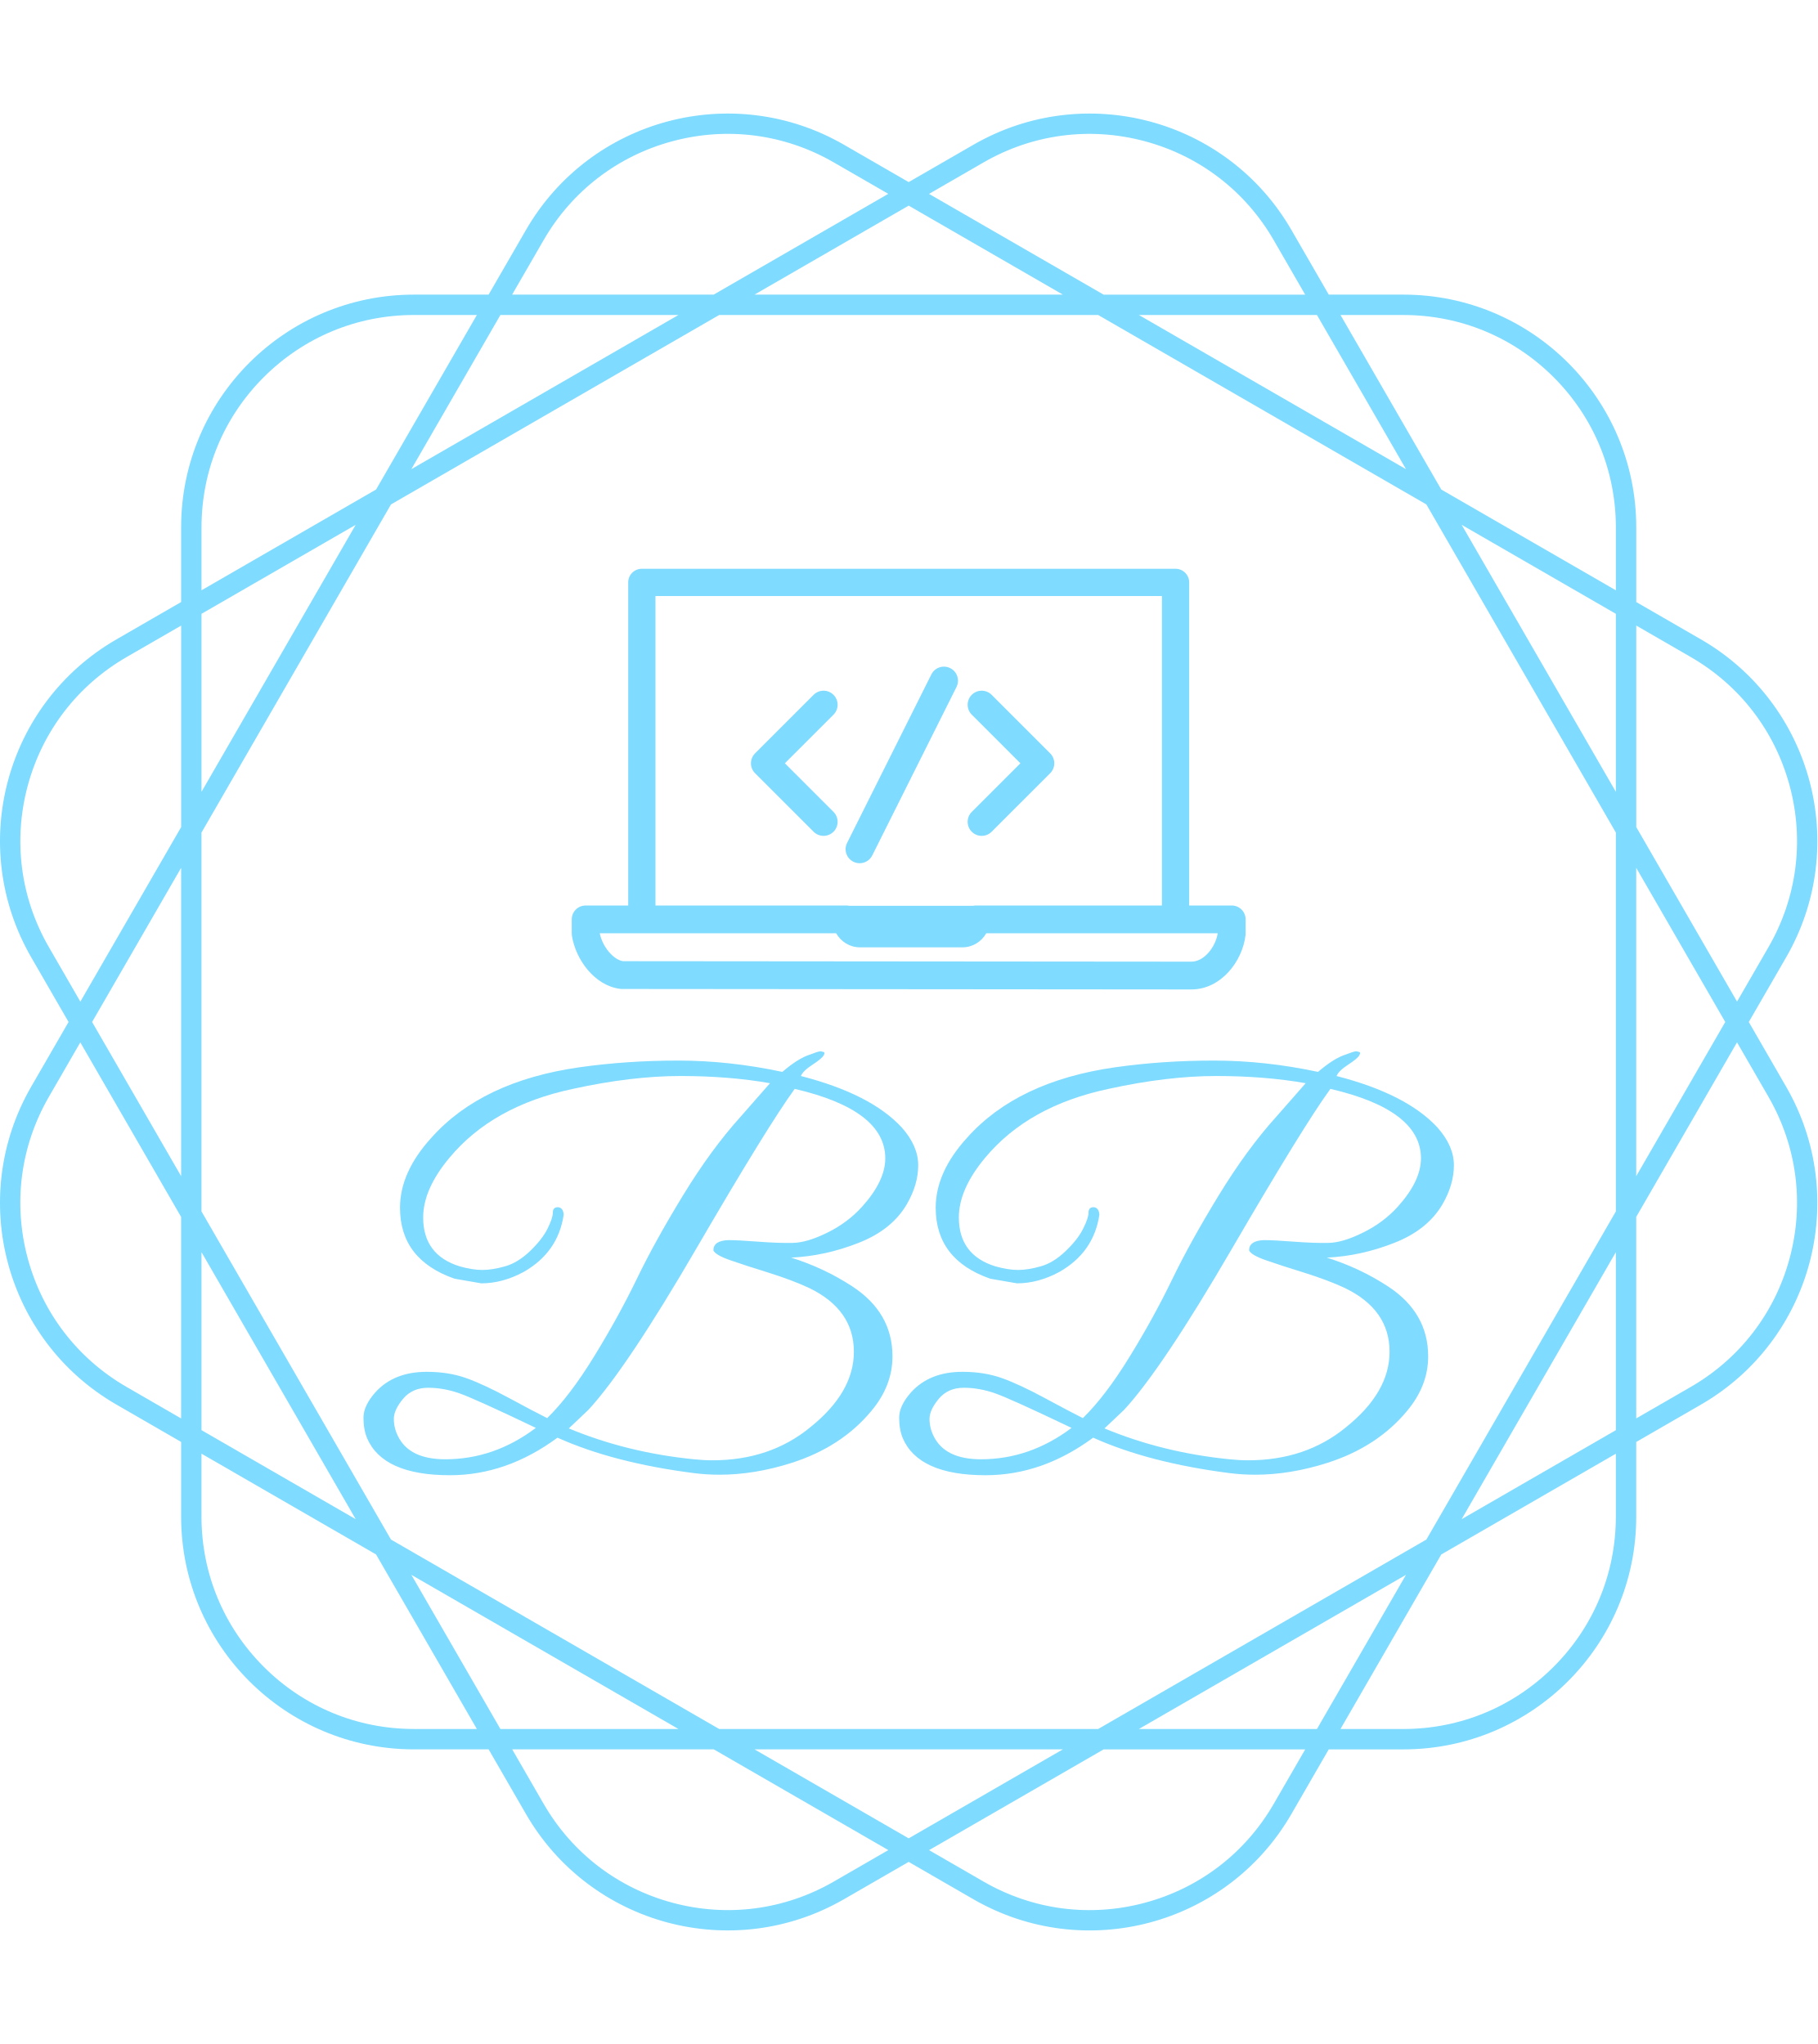
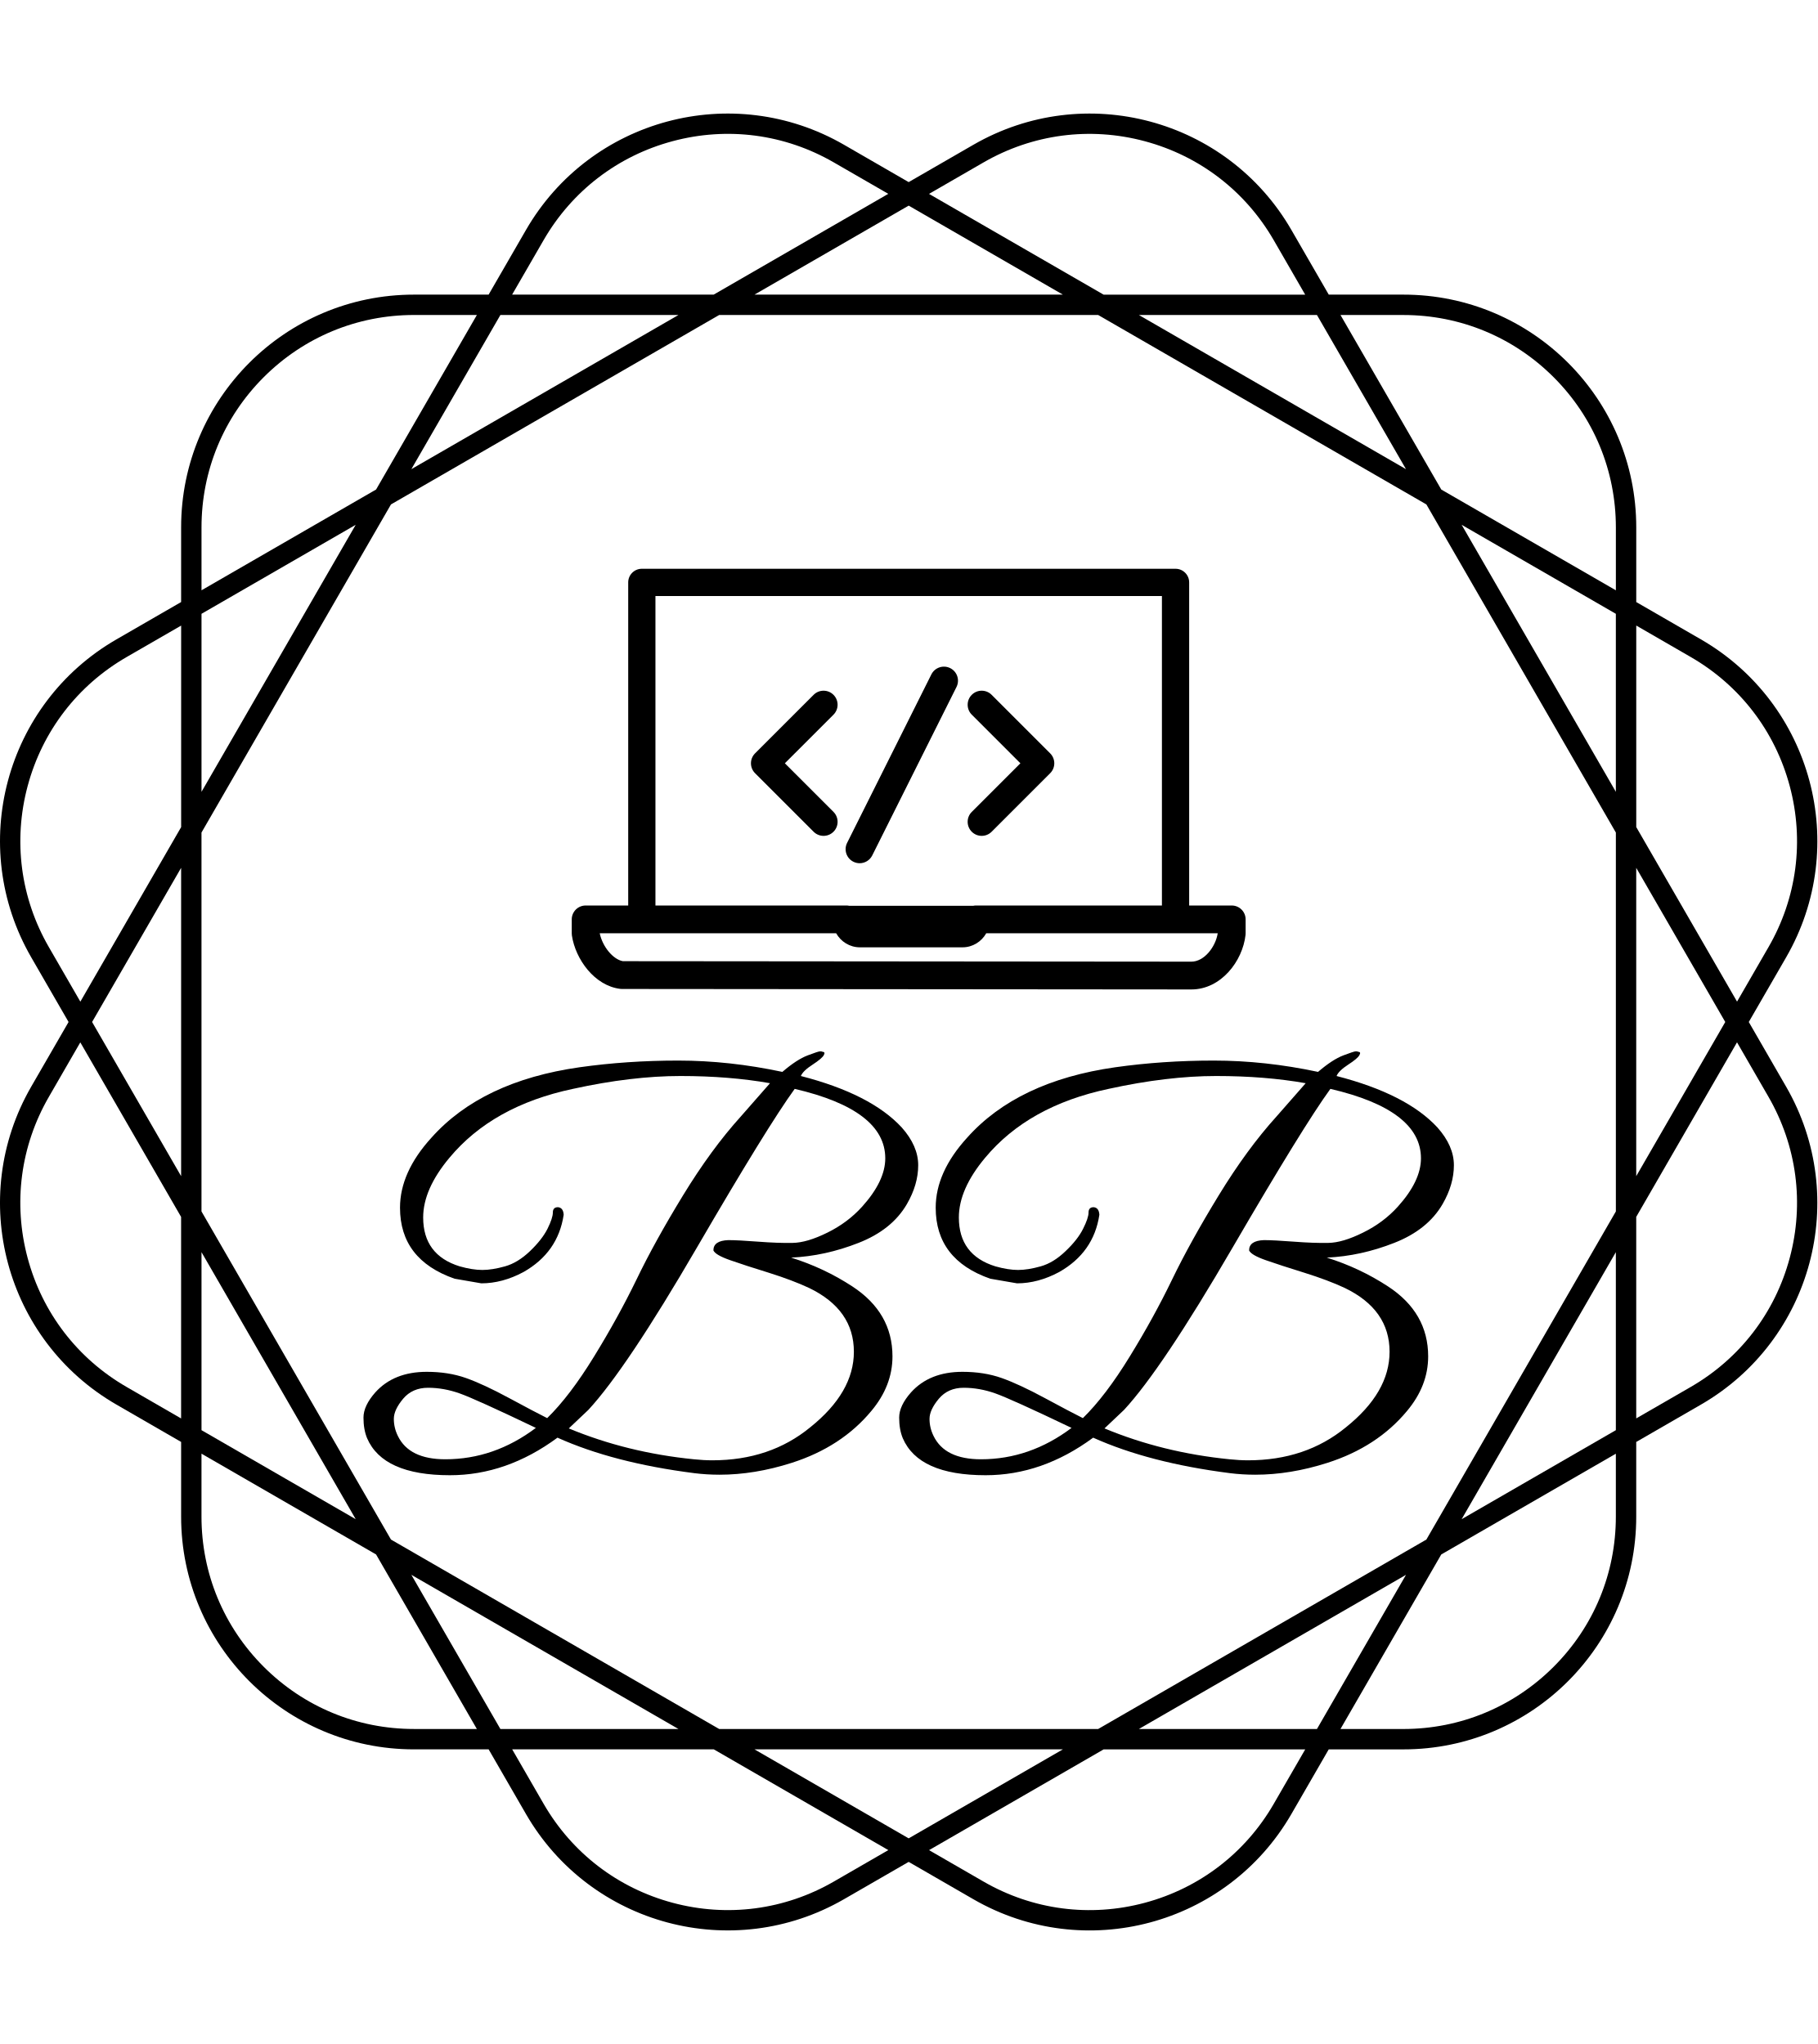
<svg xmlns="http://www.w3.org/2000/svg" version="1.1" width="1000" height="1125" viewBox="0 0 1000 1125">
  <g transform="matrix(1,0,0,1,0.001100854,0)">
    <svg viewBox="0 0 320 360" data-background-color="#ffffff" preserveAspectRatio="xMidYMid meet" height="1125" width="1000">
      <g id="tight-bounds" transform="matrix(1,0,0,1,0.0001035353,0)">
        <svg viewBox="0 0 320 360" height="360" width="320">
          <g>
            <svg />
          </g>
          <g>
            <svg viewBox="0 0 320 360" height="360" width="320">
              <g>
-                 <path d="M307.925 179.999l6.575-11.387c11.322-19.607 4.604-44.679-15.003-56.001l-11.387-6.575v-13.151c0-22.639-18.354-40.994-40.994-40.994h-13.151l-6.575-11.387c-11.322-19.607-36.393-26.325-56.001-15.003l-11.39 6.572-11.387-6.576c-19.607-11.318-44.679-4.6-56.001 15.007l-6.575 11.387h-13.151c-22.639 0-40.994 18.354-40.994 40.994v13.151l-11.387 6.575c-19.607 11.322-26.325 36.393-15.003 56.001l6.572 11.387-6.576 11.387c-11.318 19.607-4.6 44.679 15.007 56l11.387 6.576v13.15c0 22.639 18.354 40.994 40.994 40.994h13.151l6.575 11.387c11.322 19.607 36.393 26.325 56.001 15.003l11.387-6.571 11.387 6.575c19.607 11.322 44.679 4.604 56-15.003l6.576-11.387h13.15c22.639 0 40.994-18.354 40.994-40.994v-13.151l11.387-6.575c19.607-11.322 26.325-36.393 15.003-56.001zM297.702 115.716c8.655 4.996 14.842 13.062 17.428 22.713 2.586 9.65 1.261 19.734-3.735 28.384l-5.538 9.596-17.747-30.74v-35.494zM251.155 271.155l-57.791 33.365h-66.731l-57.791-33.365-33.365-57.791v-66.731l33.365-57.791 57.791-33.365h66.731l57.791 33.365 33.365 57.791v66.731zM284.517 220.539v31.351l-27.151 15.676zM247.566 277.366l-15.676 27.151h-31.351zM187.15 308.106l-27.151 15.676-27.151-15.676zM119.459 304.517h-31.352l-15.676-27.151zM62.632 267.566l-27.151-15.676v-31.351zM31.891 207.15l-15.675-27.151 15.675-27.151zM35.481 139.459v-31.352l27.151-15.676zM72.431 82.632l15.676-27.151h31.352zM132.848 51.891l27.151-15.675 27.151 15.675zM200.539 55.481h31.351l15.676 27.151zM257.366 92.431l27.151 15.676v31.352zM288.106 152.848l15.676 27.151-15.676 27.151zM247.112 55.481c9.992 0 19.384 3.889 26.452 10.956 7.063 7.063 10.956 16.46 10.957 26.452v11.079l-30.741-17.747-17.747-30.74zM173.18 28.606c8.655-4.996 18.735-6.322 28.385-3.735 9.65 2.586 17.716 8.777 22.712 17.428l5.538 9.596h-35.494l-30.741-17.747zM95.716 42.295c4.996-8.655 13.062-14.842 22.713-17.428 9.65-2.586 19.734-1.261 28.384 3.736l9.596 5.537-30.74 17.747h-35.494zM35.481 92.885c0-9.992 3.889-19.384 10.956-26.452 7.063-7.063 16.46-10.956 26.452-10.956h11.079l-17.747 30.74-30.74 17.747zM8.606 166.817c-4.996-8.655-6.322-18.735-3.735-28.385 2.586-9.65 8.777-17.716 17.428-22.712l9.596-5.538v35.495l-17.747 30.74zM22.295 244.281c-8.655-4.996-14.842-13.062-17.428-22.712-2.586-9.65-1.261-19.734 3.736-28.385l5.537-9.596 17.747 30.74v35.495zM72.885 304.517c-9.992 0-19.384-3.889-26.452-10.957-7.063-7.063-10.956-16.46-10.956-26.451v-11.08l30.74 17.747 17.747 30.741zM146.817 331.391c-8.655 4.996-18.735 6.322-28.385 3.735-9.65-2.586-17.716-8.777-22.712-17.428l-5.538-9.596h35.495l30.74 17.747zM224.281 317.702c-4.996 8.655-13.062 14.842-22.712 17.428-9.65 2.586-19.734 1.261-28.385-3.735l-9.596-5.538 30.74-17.747h35.495zM284.517 267.112c0 9.992-3.889 19.384-10.957 26.452-7.063 7.063-16.46 10.956-26.451 10.957h-11.08l17.747-30.741 30.741-17.747zM315.13 221.565c-2.586 9.65-8.777 17.716-17.428 22.712l-9.596 5.538v-35.494l17.747-30.741 5.538 9.596c4.996 8.658 6.326 18.739 3.739 28.389z" fill="#7fdbff" fill-rule="nonzero" stroke="none" stroke-width="1" stroke-linecap="butt" stroke-linejoin="miter" stroke-miterlimit="10" stroke-dasharray="" stroke-dashoffset="0" font-family="none" font-weight="none" font-size="none" text-anchor="none" style="mix-blend-mode: normal" data-fill-palette-color="tertiary" />
+                 <path d="M307.925 179.999l6.575-11.387c11.322-19.607 4.604-44.679-15.003-56.001l-11.387-6.575v-13.151c0-22.639-18.354-40.994-40.994-40.994h-13.151l-6.575-11.387c-11.322-19.607-36.393-26.325-56.001-15.003l-11.39 6.572-11.387-6.576c-19.607-11.318-44.679-4.6-56.001 15.007l-6.575 11.387h-13.151c-22.639 0-40.994 18.354-40.994 40.994v13.151l-11.387 6.575c-19.607 11.322-26.325 36.393-15.003 56.001l6.572 11.387-6.576 11.387c-11.318 19.607-4.6 44.679 15.007 56l11.387 6.576v13.15c0 22.639 18.354 40.994 40.994 40.994h13.151l6.575 11.387c11.322 19.607 36.393 26.325 56.001 15.003l11.387-6.571 11.387 6.575c19.607 11.322 44.679 4.604 56-15.003l6.576-11.387h13.15c22.639 0 40.994-18.354 40.994-40.994v-13.151l11.387-6.575c19.607-11.322 26.325-36.393 15.003-56.001zM297.702 115.716c8.655 4.996 14.842 13.062 17.428 22.713 2.586 9.65 1.261 19.734-3.735 28.384l-5.538 9.596-17.747-30.74v-35.494zM251.155 271.155l-57.791 33.365h-66.731l-57.791-33.365-33.365-57.791v-66.731l33.365-57.791 57.791-33.365h66.731l57.791 33.365 33.365 57.791v66.731zM284.517 220.539v31.351l-27.151 15.676zM247.566 277.366l-15.676 27.151h-31.351zM187.15 308.106l-27.151 15.676-27.151-15.676zM119.459 304.517h-31.352l-15.676-27.151zM62.632 267.566l-27.151-15.676v-31.351zM31.891 207.15l-15.675-27.151 15.675-27.151zM35.481 139.459v-31.352l27.151-15.676zM72.431 82.632l15.676-27.151h31.352zM132.848 51.891l27.151-15.675 27.151 15.675zM200.539 55.481h31.351l15.676 27.151zM257.366 92.431l27.151 15.676v31.352zM288.106 152.848l15.676 27.151-15.676 27.151zM247.112 55.481c9.992 0 19.384 3.889 26.452 10.956 7.063 7.063 10.956 16.46 10.957 26.452v11.079l-30.741-17.747-17.747-30.74zM173.18 28.606c8.655-4.996 18.735-6.322 28.385-3.735 9.65 2.586 17.716 8.777 22.712 17.428l5.538 9.596h-35.494l-30.741-17.747zM95.716 42.295c4.996-8.655 13.062-14.842 22.713-17.428 9.65-2.586 19.734-1.261 28.384 3.736l9.596 5.537-30.74 17.747h-35.494zM35.481 92.885c0-9.992 3.889-19.384 10.956-26.452 7.063-7.063 16.46-10.956 26.452-10.956h11.079l-17.747 30.74-30.74 17.747zM8.606 166.817c-4.996-8.655-6.322-18.735-3.735-28.385 2.586-9.65 8.777-17.716 17.428-22.712l9.596-5.538v35.495l-17.747 30.74zM22.295 244.281c-8.655-4.996-14.842-13.062-17.428-22.712-2.586-9.65-1.261-19.734 3.736-28.385l5.537-9.596 17.747 30.74v35.495zM72.885 304.517c-9.992 0-19.384-3.889-26.452-10.957-7.063-7.063-10.956-16.46-10.956-26.451v-11.08l30.74 17.747 17.747 30.741zM146.817 331.391c-8.655 4.996-18.735 6.322-28.385 3.735-9.65-2.586-17.716-8.777-22.712-17.428l-5.538-9.596h35.495l30.74 17.747zM224.281 317.702c-4.996 8.655-13.062 14.842-22.712 17.428-9.65 2.586-19.734 1.261-28.385-3.735l-9.596-5.538 30.74-17.747h35.495zM284.517 267.112c0 9.992-3.889 19.384-10.957 26.452-7.063 7.063-16.46 10.956-26.451 10.957h-11.08l17.747-30.741 30.741-17.747zM315.13 221.565c-2.586 9.65-8.777 17.716-17.428 22.712l-9.596 5.538v-35.494l17.747-30.741 5.538 9.596c4.996 8.658 6.326 18.739 3.739 28.389z" fill="#00000" fill-rule="nonzero" stroke="none" stroke-width="1" stroke-linecap="butt" stroke-linejoin="miter" stroke-miterlimit="10" stroke-dasharray="" stroke-dashoffset="0" font-family="none" font-weight="none" font-size="none" text-anchor="none" style="mix-blend-mode: normal" data-fill-palette-color="tertiary" />
              </g>
              <g transform="matrix(1,0,0,1,64,100.1755)">
                <svg viewBox="0 0 192 159.649" height="159.649" width="192">
                  <g>
                    <svg viewBox="0 0 192 159.649" height="159.649" width="192">
                      <g>
                        <svg viewBox="0 0 192 159.649" height="159.649" width="192">
                          <g transform="matrix(1,0,0,1,0,84.98728)">
                            <svg viewBox="0 0 192 74.662" height="74.662" width="192">
                              <g id="textblocktransform">
                                <svg viewBox="0 0 192 74.662" height="74.662" width="192" id="textblock">
                                  <g>
                                    <svg viewBox="0 0 192 74.662" height="74.662" width="192">
                                      <g transform="matrix(1,0,0,1,0,0)">
-                                         <svg width="192" viewBox="0.5 -39.25 105.95 41.2" height="74.662" data-palette-color="#7fdbff">
-                                           <path d="M51.9-9.6L51.9-9.6Q51.9-6.75 49.85-4.3L49.85-4.3Q46.95-0.8 42.1 0.75L42.1 0.75Q38.5 1.9 35.1 1.9L35.1 1.9Q33.85 1.9 32.65 1.75L32.65 1.75Q24.8 0.75 19.35-1.7L19.35-1.7Q14.4 1.95 8.9 1.95L8.9 1.95Q2.4 1.95 0.85-1.65L0.85-1.65Q0.5-2.5 0.5-3.65 0.5-4.8 1.65-6.1L1.65-6.1Q3.45-8.1 6.65-8.1L6.65-8.1Q8.75-8.1 10.45-7.5 12.15-6.9 14.65-5.55 17.15-4.2 18.35-3.6L18.35-3.6Q20.55-5.75 22.9-9.58 25.25-13.4 27.03-17.07 28.8-20.75 31.55-25.25 34.3-29.75 37.15-32.9L37.15-32.9 40-36.15Q36.05-36.85 31.3-36.85 26.55-36.85 20.85-35.6L20.85-35.6Q13.05-33.95 8.85-28.9L8.85-28.9Q6.3-25.85 6.3-23.1L6.3-23.1Q6.3-19.45 9.85-18.35L9.85-18.35Q11.1-18 12.05-18 13-18 14.25-18.35 15.5-18.7 16.68-19.83 17.85-20.95 18.38-22 18.9-23.05 18.9-23.58 18.9-24.1 19.4-24.1L19.4-24.1Q19.9-24.05 19.95-23.4L19.95-23.4 19.95-23.35Q19.4-19.7 16.05-17.8L16.05-17.8Q14-16.7 11.95-16.7L11.95-16.7 9.35-17.15Q4.05-19 4.05-24.05L4.05-24.05Q4.05-27.5 7.1-30.85L7.1-30.85Q12-36.35 21.5-37.7L21.5-37.7Q26.1-38.35 31.08-38.35 36.05-38.35 41.2-37.25L41.2-37.25Q42.6-38.45 43.65-38.85 44.7-39.25 44.88-39.25 45.05-39.25 45.1-39.2L45.1-39.2Q45.4-39.2 45.23-38.88 45.05-38.55 44.13-37.95 43.2-37.35 43-36.85L43-36.85Q49.8-35.1 52.8-31.85L52.8-31.85Q54.4-30.05 54.4-28.18 54.4-26.3 53.3-24.4L53.3-24.4Q51.85-21.9 48.6-20.63 45.35-19.35 42.05-19.2L42.05-19.2Q45.25-18.2 48-16.4L48-16.4Q51.9-13.85 51.9-9.6ZM34.4 0.5L34.4 0.5Q40 0.5 43.9-2.7L43.9-2.7Q48.15-6.1 48.15-10.05L48.15-10.05Q48.15-14.15 43.8-16.25L43.8-16.25Q42.2-17 39.88-17.73 37.55-18.45 36.13-18.95 34.7-19.45 34.5-19.9L34.5-19.9Q34.5-20.85 35.95-20.9L35.95-20.9Q36.9-20.9 38.85-20.75 40.8-20.6 42.2-20.63 43.6-20.65 45.58-21.63 47.55-22.6 48.95-24.15L48.95-24.15Q51.2-26.65 51.2-28.85L51.2-28.85Q51.2-33.55 42.4-35.6L42.4-35.6Q39.75-31.95 32.9-20.18 26.05-8.4 22.35-4.4L22.35-4.4 20.45-2.6Q26.1-0.25 32.6 0.4L32.6 0.4Q33.55 0.5 34.4 0.5ZM17.25-2.65L17.25-2.65Q11.4-5.45 9.85-6 8.3-6.55 6.78-6.55 5.25-6.55 4.35-5.48 3.45-4.4 3.45-3.53 3.45-2.65 3.85-1.85L3.85-1.85Q4.95 0.4 8.45 0.4L8.45 0.4Q13.2 0.4 17.25-2.65ZM103.95-9.6L103.95-9.6Q103.95-6.75 101.9-4.3L101.9-4.3Q99-0.8 94.15 0.75L94.15 0.75Q90.55 1.9 87.15 1.9L87.15 1.9Q85.9 1.9 84.7 1.75L84.7 1.75Q76.85 0.75 71.4-1.7L71.4-1.7Q66.45 1.95 60.95 1.95L60.95 1.95Q54.45 1.95 52.9-1.65L52.9-1.65Q52.55-2.5 52.55-3.65 52.55-4.8 53.7-6.1L53.7-6.1Q55.5-8.1 58.7-8.1L58.7-8.1Q60.8-8.1 62.5-7.5 64.2-6.9 66.7-5.55 69.2-4.2 70.4-3.6L70.4-3.6Q72.6-5.75 74.95-9.58 77.3-13.4 79.07-17.07 80.85-20.75 83.6-25.25 86.35-29.75 89.2-32.9L89.2-32.9 92.05-36.15Q88.1-36.85 83.35-36.85 78.6-36.85 72.9-35.6L72.9-35.6Q65.1-33.95 60.9-28.9L60.9-28.9Q58.35-25.85 58.35-23.1L58.35-23.1Q58.35-19.45 61.9-18.35L61.9-18.35Q63.15-18 64.1-18 65.05-18 66.3-18.35 67.55-18.7 68.72-19.83 69.9-20.95 70.42-22 70.95-23.05 70.95-23.58 70.95-24.1 71.45-24.1L71.45-24.1Q71.95-24.05 72-23.4L72-23.4 72-23.35Q71.45-19.7 68.1-17.8L68.1-17.8Q66.05-16.7 64-16.7L64-16.7 61.4-17.15Q56.1-19 56.1-24.05L56.1-24.05Q56.1-27.5 59.15-30.85L59.15-30.85Q64.05-36.35 73.55-37.7L73.55-37.7Q78.15-38.35 83.12-38.35 88.1-38.35 93.25-37.25L93.25-37.25Q94.65-38.45 95.7-38.85 96.75-39.25 96.92-39.25 97.1-39.25 97.15-39.2L97.15-39.2Q97.45-39.2 97.27-38.88 97.1-38.55 96.17-37.95 95.25-37.35 95.05-36.85L95.05-36.85Q101.85-35.1 104.85-31.85L104.85-31.85Q106.45-30.05 106.45-28.18 106.45-26.3 105.35-24.4L105.35-24.4Q103.9-21.9 100.65-20.63 97.4-19.35 94.1-19.2L94.1-19.2Q97.3-18.2 100.05-16.4L100.05-16.4Q103.95-13.85 103.95-9.6ZM86.45 0.5L86.45 0.5Q92.05 0.5 95.95-2.7L95.95-2.7Q100.2-6.1 100.2-10.05L100.2-10.05Q100.2-14.15 95.85-16.25L95.85-16.25Q94.25-17 91.92-17.73 89.6-18.45 88.17-18.95 86.75-19.45 86.55-19.9L86.55-19.9Q86.55-20.85 88-20.9L88-20.9Q88.95-20.9 90.9-20.75 92.85-20.6 94.25-20.63 95.65-20.65 97.62-21.63 99.6-22.6 101-24.15L101-24.15Q103.25-26.65 103.25-28.85L103.25-28.85Q103.25-33.55 94.45-35.6L94.45-35.6Q91.8-31.95 84.95-20.18 78.1-8.4 74.4-4.4L74.4-4.4 72.5-2.6Q78.15-0.25 84.65 0.4L84.65 0.4Q85.6 0.5 86.45 0.5ZM69.3-2.65L69.3-2.65Q63.45-5.45 61.9-6 60.35-6.55 58.82-6.55 57.3-6.55 56.4-5.48 55.5-4.4 55.5-3.53 55.5-2.65 55.9-1.85L55.9-1.85Q57 0.4 60.5 0.4L60.5 0.4Q65.25 0.4 69.3-2.65Z" opacity="1" transform="matrix(1,0,0,1,0,0)" fill="#7fdbff" class="wordmark-text-0" data-fill-palette-color="primary" id="text-0" />
+                                         <svg width="192" viewBox="0.5 -39.25 105.95 41.2" height="74.662" data-palette-color="#00000">
+                                           <path d="M51.9-9.6L51.9-9.6Q51.9-6.75 49.85-4.3L49.85-4.3Q46.95-0.8 42.1 0.75L42.1 0.75Q38.5 1.9 35.1 1.9L35.1 1.9Q33.85 1.9 32.65 1.75L32.65 1.75Q24.8 0.75 19.35-1.7L19.35-1.7Q14.4 1.95 8.9 1.95L8.9 1.95Q2.4 1.95 0.85-1.65L0.85-1.65Q0.5-2.5 0.5-3.65 0.5-4.8 1.65-6.1L1.65-6.1Q3.45-8.1 6.65-8.1L6.65-8.1Q8.75-8.1 10.45-7.5 12.15-6.9 14.65-5.55 17.15-4.2 18.35-3.6L18.35-3.6Q20.55-5.75 22.9-9.58 25.25-13.4 27.03-17.07 28.8-20.75 31.55-25.25 34.3-29.75 37.15-32.9L37.15-32.9 40-36.15Q36.05-36.85 31.3-36.85 26.55-36.85 20.85-35.6L20.85-35.6Q13.05-33.95 8.85-28.9L8.85-28.9Q6.3-25.85 6.3-23.1L6.3-23.1Q6.3-19.45 9.85-18.35L9.85-18.35Q11.1-18 12.05-18 13-18 14.25-18.35 15.5-18.7 16.68-19.83 17.85-20.95 18.38-22 18.9-23.05 18.9-23.58 18.9-24.1 19.4-24.1L19.4-24.1Q19.9-24.05 19.95-23.4L19.95-23.4 19.95-23.35Q19.4-19.7 16.05-17.8L16.05-17.8Q14-16.7 11.95-16.7L11.95-16.7 9.35-17.15Q4.05-19 4.05-24.05L4.05-24.05Q4.05-27.5 7.1-30.85L7.1-30.85Q12-36.35 21.5-37.7L21.5-37.7Q26.1-38.35 31.08-38.35 36.05-38.35 41.2-37.25L41.2-37.25Q42.6-38.45 43.65-38.85 44.7-39.25 44.88-39.25 45.05-39.25 45.1-39.2L45.1-39.2Q45.4-39.2 45.23-38.88 45.05-38.55 44.13-37.95 43.2-37.35 43-36.85L43-36.85Q49.8-35.1 52.8-31.85L52.8-31.85Q54.4-30.05 54.4-28.18 54.4-26.3 53.3-24.4L53.3-24.4Q51.85-21.9 48.6-20.63 45.35-19.35 42.05-19.2L42.05-19.2Q45.25-18.2 48-16.4L48-16.4Q51.9-13.85 51.9-9.6ZM34.4 0.5L34.4 0.5Q40 0.5 43.9-2.7L43.9-2.7Q48.15-6.1 48.15-10.05L48.15-10.05Q48.15-14.15 43.8-16.25L43.8-16.25Q42.2-17 39.88-17.73 37.55-18.45 36.13-18.95 34.7-19.45 34.5-19.9L34.5-19.9Q34.5-20.85 35.95-20.9L35.95-20.9Q36.9-20.9 38.85-20.75 40.8-20.6 42.2-20.63 43.6-20.65 45.58-21.63 47.55-22.6 48.95-24.15L48.95-24.15Q51.2-26.65 51.2-28.85L51.2-28.85Q51.2-33.55 42.4-35.6L42.4-35.6Q39.75-31.95 32.9-20.18 26.05-8.4 22.35-4.4L22.35-4.4 20.45-2.6Q26.1-0.25 32.6 0.4L32.6 0.4Q33.55 0.5 34.4 0.5ZM17.25-2.65L17.25-2.65Q11.4-5.45 9.85-6 8.3-6.55 6.78-6.55 5.25-6.55 4.35-5.48 3.45-4.4 3.45-3.53 3.45-2.65 3.85-1.85L3.85-1.85Q4.95 0.4 8.45 0.4L8.45 0.4Q13.2 0.4 17.25-2.65ZM103.95-9.6L103.95-9.6Q103.95-6.75 101.9-4.3L101.9-4.3Q99-0.8 94.15 0.75L94.15 0.75Q90.55 1.9 87.15 1.9L87.15 1.9Q85.9 1.9 84.7 1.75L84.7 1.75Q76.85 0.75 71.4-1.7L71.4-1.7Q66.45 1.95 60.95 1.95L60.95 1.95Q54.45 1.95 52.9-1.65L52.9-1.65Q52.55-2.5 52.55-3.65 52.55-4.8 53.7-6.1L53.7-6.1Q55.5-8.1 58.7-8.1L58.7-8.1Q60.8-8.1 62.5-7.5 64.2-6.9 66.7-5.55 69.2-4.2 70.4-3.6L70.4-3.6Q72.6-5.75 74.95-9.58 77.3-13.4 79.07-17.07 80.85-20.75 83.6-25.25 86.35-29.75 89.2-32.9L89.2-32.9 92.05-36.15Q88.1-36.85 83.35-36.85 78.6-36.85 72.9-35.6L72.9-35.6Q65.1-33.95 60.9-28.9L60.9-28.9Q58.35-25.85 58.35-23.1L58.35-23.1Q58.35-19.45 61.9-18.35L61.9-18.35Q63.15-18 64.1-18 65.05-18 66.3-18.35 67.55-18.7 68.72-19.83 69.9-20.95 70.42-22 70.95-23.05 70.95-23.58 70.95-24.1 71.45-24.1L71.45-24.1Q71.95-24.05 72-23.4L72-23.4 72-23.35Q71.45-19.7 68.1-17.8L68.1-17.8Q66.05-16.7 64-16.7L64-16.7 61.4-17.15Q56.1-19 56.1-24.05L56.1-24.05Q56.1-27.5 59.15-30.85L59.15-30.85Q64.05-36.35 73.55-37.7L73.55-37.7Q78.15-38.35 83.12-38.35 88.1-38.35 93.25-37.25L93.25-37.25Q94.65-38.45 95.7-38.85 96.75-39.25 96.92-39.25 97.1-39.25 97.15-39.2L97.15-39.2Q97.45-39.2 97.27-38.88 97.1-38.55 96.17-37.95 95.25-37.35 95.05-36.85L95.05-36.85Q101.85-35.1 104.85-31.85L104.85-31.85Q106.45-30.05 106.45-28.18 106.45-26.3 105.35-24.4L105.35-24.4Q103.9-21.9 100.65-20.63 97.4-19.35 94.1-19.2L94.1-19.2Q97.3-18.2 100.05-16.4L100.05-16.4Q103.95-13.85 103.95-9.6ZM86.45 0.5L86.45 0.5Q92.05 0.5 95.95-2.7L95.95-2.7Q100.2-6.1 100.2-10.05L100.2-10.05Q100.2-14.15 95.85-16.25L95.85-16.25Q94.25-17 91.92-17.73 89.6-18.45 88.17-18.95 86.75-19.45 86.55-19.9L86.55-19.9Q86.55-20.85 88-20.9L88-20.9Q88.95-20.9 90.9-20.75 92.85-20.6 94.25-20.63 95.65-20.65 97.62-21.63 99.6-22.6 101-24.15L101-24.15Q103.25-26.65 103.25-28.85L103.25-28.85Q103.25-33.55 94.45-35.6L94.45-35.6Q91.8-31.95 84.95-20.18 78.1-8.4 74.4-4.4L74.4-4.4 72.5-2.6Q78.15-0.25 84.65 0.4L84.65 0.4Q85.6 0.5 86.45 0.5ZM69.3-2.65L69.3-2.65Q63.45-5.45 61.9-6 60.35-6.55 58.82-6.55 57.3-6.55 56.4-5.48 55.5-4.4 55.5-3.53 55.5-2.65 55.9-1.85L55.9-1.85Q57 0.4 60.5 0.4L60.5 0.4Q65.25 0.4 69.3-2.65Z" opacity="1" transform="matrix(1,0,0,1,0,0)" fill="#00000" class="wordmark-text-0" data-fill-palette-color="primary" id="text-0" />
                                        </svg>
                                      </g>
                                    </svg>
                                  </g>
                                </svg>
                              </g>
                            </svg>
                          </g>
                          <g transform="matrix(1,0,0,1,36.672,0)">
                            <svg viewBox="0 0 118.656 74.092" height="74.092" width="118.656">
                              <g>
                                <svg version="1.1" x="0" y="0" viewBox="0 18.789 100 62.443" enable-background="new 0 0 100 100" xml:space="preserve" height="74.092" width="118.656" class="icon-icon-0" data-fill-palette-color="accent" id="icon-0">
-                                   <g fill="#7fdbff" data-fill-palette-color="accent">
-                                     <g fill="#7fdbff" data-fill-palette-color="accent">
-                                       <path d="M97.938 68.771h-6.316V20.81c0-1.115-0.905-2.021-2.021-2.021H10.399c-1.115 0-2.021 0.906-2.021 2.021v47.961H2.062C0.924 68.771 0 69.694 0 70.832v2.084c0 0.103 0.008 0.204 0.022 0.306 0.527 3.521 3.348 7.447 7.159 7.922 0.083 0.01 0.169 0.017 0.252 0.017l84.51 0.071h0.003c4.404 0 7.604-4.197 8.041-8.085 0.009-0.075 0.013-0.152 0.013-0.23v-2.084C100 69.694 99.076 68.771 97.938 68.771zM12.42 22.831h75.16v45.939H59.985c-0.133 0-0.262 0.016-0.386 0.04H41.16c-0.128-0.025-0.261-0.04-0.396-0.04H12.42V22.831zM91.948 77.107L7.586 77.036c-1.461-0.261-3.024-2.16-3.434-4.143h35.086c0.702 1.246 2.017 2.085 3.519 2.085h15.233c1.502 0 2.816-0.839 3.52-2.085h34.35C95.538 74.926 93.854 77.107 91.948 77.107zM38.84 37.498c-0.814-0.814-2.133-0.814-2.947 0l-8.689 8.689c-0.814 0.814-0.814 2.133 0 2.948l8.689 8.688c0.407 0.407 0.94 0.611 1.474 0.611s1.066-0.204 1.474-0.611c0.814-0.813 0.814-2.133 0-2.947l-7.216-7.215 7.216-7.216C39.654 39.631 39.654 38.312 38.84 37.498zM59.361 57.823c0.406 0.407 0.939 0.611 1.474 0.611 0.533 0 1.066-0.204 1.474-0.611l8.688-8.688c0.814-0.814 0.814-2.133 0-2.948l-8.688-8.689c-0.814-0.814-2.134-0.814-2.947 0-0.814 0.814-0.814 2.133 0 2.947l7.215 7.216-7.215 7.215C58.547 55.69 58.547 57.01 59.361 57.823zM41.793 62.275c0.299 0.148 0.617 0.22 0.931 0.22 0.765 0 1.5-0.422 1.866-1.152l12.506-25.011c0.515-1.03 0.098-2.281-0.933-2.796-1.029-0.513-2.281-0.098-2.797 0.932L40.861 59.479C40.346 60.509 40.763 61.76 41.793 62.275z" fill="#7fdbff" data-fill-palette-color="accent" />
+                                   <g fill="#00000" data-fill-palette-color="accent">
+                                     <g fill="#00000" data-fill-palette-color="accent">
+                                       <path d="M97.938 68.771h-6.316V20.81c0-1.115-0.905-2.021-2.021-2.021H10.399c-1.115 0-2.021 0.906-2.021 2.021v47.961H2.062C0.924 68.771 0 69.694 0 70.832v2.084c0 0.103 0.008 0.204 0.022 0.306 0.527 3.521 3.348 7.447 7.159 7.922 0.083 0.01 0.169 0.017 0.252 0.017l84.51 0.071h0.003c4.404 0 7.604-4.197 8.041-8.085 0.009-0.075 0.013-0.152 0.013-0.23v-2.084C100 69.694 99.076 68.771 97.938 68.771zM12.42 22.831h75.16v45.939H59.985c-0.133 0-0.262 0.016-0.386 0.04H41.16c-0.128-0.025-0.261-0.04-0.396-0.04H12.42V22.831zM91.948 77.107L7.586 77.036c-1.461-0.261-3.024-2.16-3.434-4.143h35.086c0.702 1.246 2.017 2.085 3.519 2.085h15.233c1.502 0 2.816-0.839 3.52-2.085h34.35C95.538 74.926 93.854 77.107 91.948 77.107zM38.84 37.498c-0.814-0.814-2.133-0.814-2.947 0l-8.689 8.689c-0.814 0.814-0.814 2.133 0 2.948l8.689 8.688c0.407 0.407 0.94 0.611 1.474 0.611s1.066-0.204 1.474-0.611c0.814-0.813 0.814-2.133 0-2.947l-7.216-7.215 7.216-7.216C39.654 39.631 39.654 38.312 38.84 37.498zM59.361 57.823c0.406 0.407 0.939 0.611 1.474 0.611 0.533 0 1.066-0.204 1.474-0.611l8.688-8.688c0.814-0.814 0.814-2.133 0-2.948l-8.688-8.689c-0.814-0.814-2.134-0.814-2.947 0-0.814 0.814-0.814 2.133 0 2.947l7.215 7.216-7.215 7.215C58.547 55.69 58.547 57.01 59.361 57.823zM41.793 62.275c0.299 0.148 0.617 0.22 0.931 0.22 0.765 0 1.5-0.422 1.866-1.152l12.506-25.011c0.515-1.03 0.098-2.281-0.933-2.796-1.029-0.513-2.281-0.098-2.797 0.932L40.861 59.479C40.346 60.509 40.763 61.76 41.793 62.275z" fill="#00000" data-fill-palette-color="accent" />
                                    </g>
                                  </g>
                                </svg>
                              </g>
                            </svg>
                          </g>
                          <g />
                        </svg>
                      </g>
                    </svg>
                  </g>
                </svg>
              </g>
            </svg>
          </g>
          <defs />
        </svg>
        <rect width="320" height="360" fill="none" stroke="none" visibility="hidden" />
      </g>
    </svg>
  </g>
</svg>
